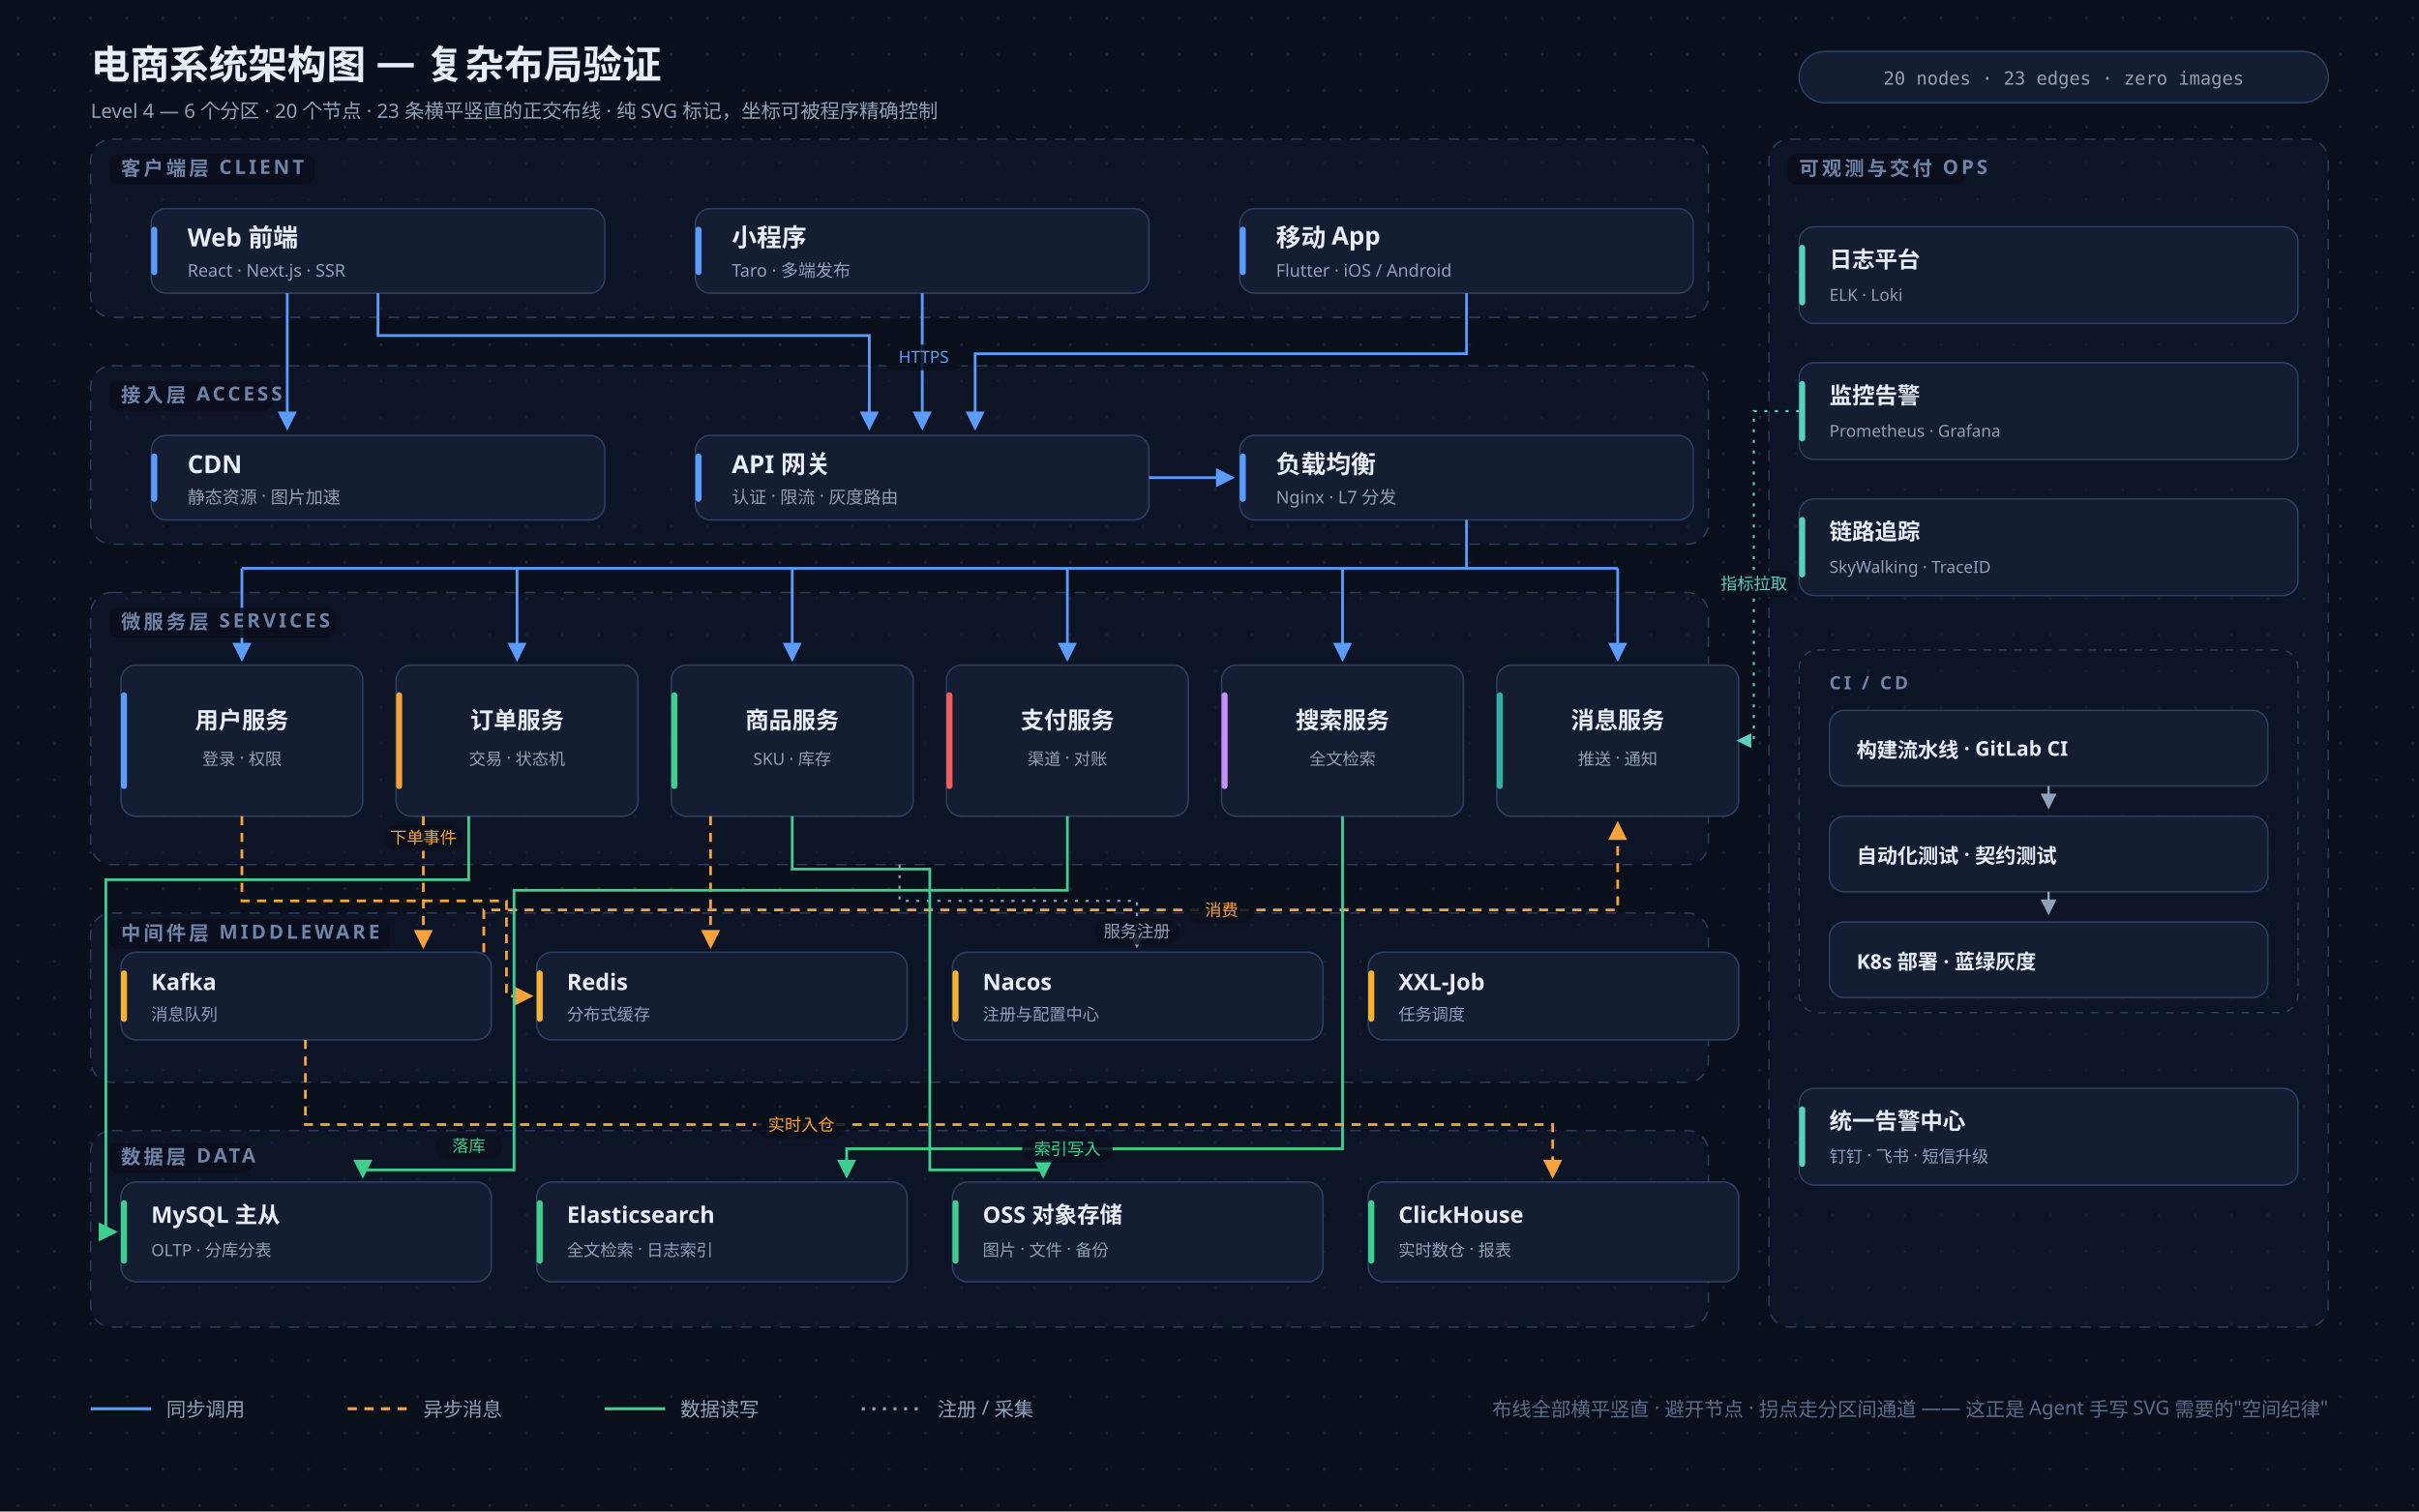
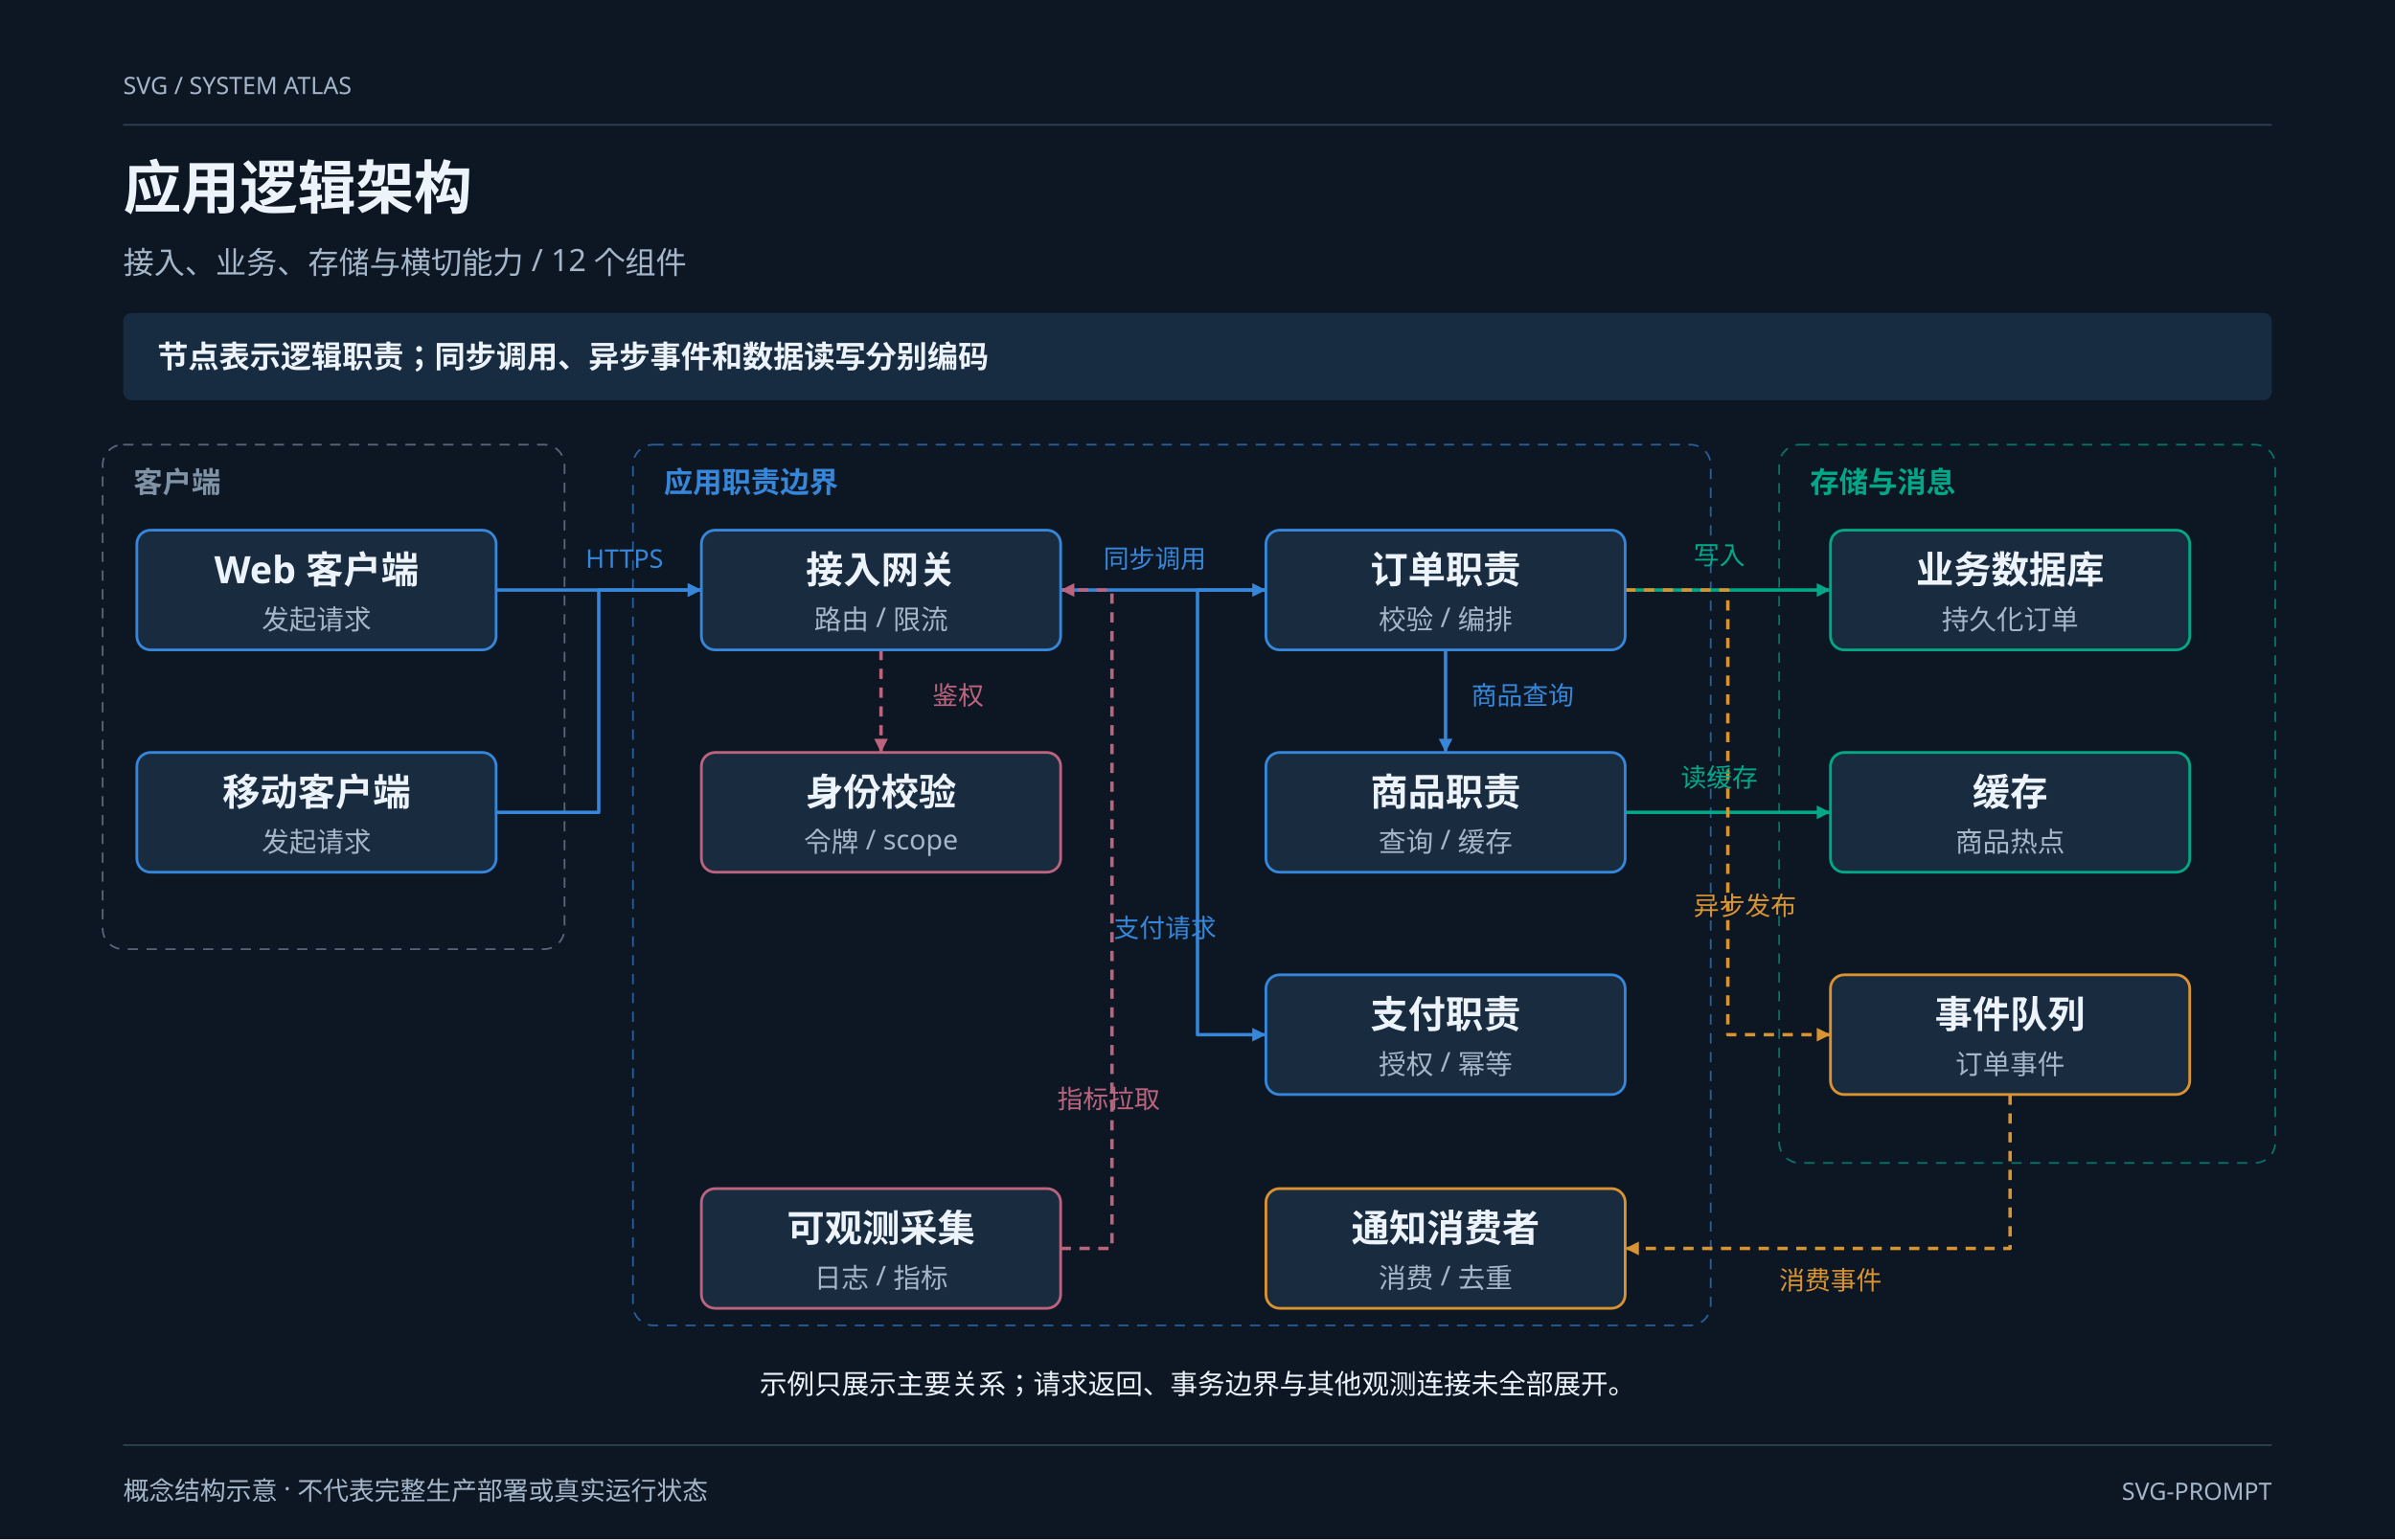
- <svg xmlns="http://www.w3.org/2000/svg" width="1600" height="1000" viewBox="0 0 1600 1000" font-family="PingFang SC, Hiragino Sans GB, Microsoft YaHei, sans-serif">
+ <svg xmlns="http://www.w3.org/2000/svg" width="1400" height="900" viewBox="0 0 1400 900" font-family="PingFang SC, Microsoft YaHei, sans-serif" role="img" aria-labelledby="title desc">
  <defs>
-     <pattern id="dotGrid" width="24" height="24" patternUnits="userSpaceOnUse">
-       <circle cx="12" cy="12" r="1" fill="#1a2540" />
-     </pattern>
-     <marker id="arrB" viewBox="0 0 10 10" refX="8.5" refY="5" markerWidth="7" markerHeight="7" orient="auto-start-reverse">
-       <path d="M0,0 L10,5 L0,10 Z" fill="#5b9dff" />
+     <marker id="arrow-call" viewBox="0 0 10 10" refX="10" refY="5" markerWidth="8" markerHeight="8" markerUnits="userSpaceOnUse" orient="auto">
+       <path d="M 0 0 L 10 5 L 0 10 Z" fill="#3686d9" />
    </marker>
-     <marker id="arrO" viewBox="0 0 10 10" refX="8.5" refY="5" markerWidth="7" markerHeight="7" orient="auto-start-reverse">
-       <path d="M0,0 L10,5 L0,10 Z" fill="#f7a23b" />
+     <marker id="arrow-event" viewBox="0 0 10 10" refX="10" refY="5" markerWidth="8" markerHeight="8" markerUnits="userSpaceOnUse" orient="auto">
+       <path d="M 0 0 L 10 5 L 0 10 Z" fill="#d99431" />
    </marker>
-     <marker id="arrG" viewBox="0 0 10 10" refX="8.5" refY="5" markerWidth="7" markerHeight="7" orient="auto-start-reverse">
-       <path d="M0,0 L10,5 L0,10 Z" fill="#3ecf8e" />
+     <marker id="arrow-data" viewBox="0 0 10 10" refX="10" refY="5" markerWidth="8" markerHeight="8" markerUnits="userSpaceOnUse" orient="auto">
+       <path d="M 0 0 L 10 5 L 0 10 Z" fill="#00a887" />
    </marker>
-     <marker id="arrY" viewBox="0 0 10 10" refX="8.5" refY="5" markerWidth="7" markerHeight="7" orient="auto-start-reverse">
-       <path d="M0,0 L10,5 L0,10 Z" fill="#8fa0b8" />
+     <marker id="arrow-control" viewBox="0 0 10 10" refX="10" refY="5" markerWidth="8" markerHeight="8" markerUnits="userSpaceOnUse" orient="auto">
+       <path d="M 0 0 L 10 5 L 0 10 Z" fill="#bc637d" />
    </marker>
-     <marker id="arrT" viewBox="0 0 10 10" refX="8.5" refY="5" markerWidth="7" markerHeight="7" orient="auto-start-reverse">
-       <path d="M0,0 L10,5 L0,10 Z" fill="#5ad0c0" />
+     <marker id="arrow-neutral" viewBox="0 0 10 10" refX="10" refY="5" markerWidth="8" markerHeight="8" markerUnits="userSpaceOnUse" orient="auto">
+       <path d="M 0 0 L 10 5 L 0 10 Z" fill="#8093a6" />
    </marker>
  </defs>
-   <rect width="1600" height="1000" fill="#0a0f1c" />
-   <rect width="1600" height="1000" fill="url(#dotGrid)" />
-   <text x="60" y="52" font-size="26" font-weight="700" fill="#e8eef7">电商系统架构图 — 复杂布局验证</text>
-   <text x="60" y="78" font-size="13" fill="#8fa0b8">Level 4 — 6 个分区 · 20 个节点 · 23 条横平竖直的正交布线 · 纯 SVG 标记，坐标可被程序精确控制</text>
-   <rect x="1190" y="34" width="350" height="34" rx="17" fill="#141d31" stroke="#2d3f63" />
-   <text x="1365" y="56" font-size="12" fill="#8fa0b8" text-anchor="middle" font-family="SFMono-Regular, Menlo, monospace">20 nodes · 23 edges · zero images</text>
-   <rect x="60" y="92" width="1070" height="118" rx="14" fill="#111a2e" fill-opacity="0.5" stroke="#2a3b5c" stroke-dasharray="7 6" />
-   <rect x="60" y="242" width="1070" height="118" rx="14" fill="#111a2e" fill-opacity="0.5" stroke="#2a3b5c" stroke-dasharray="7 6" />
-   <rect x="60" y="392" width="1070" height="180" rx="14" fill="#111a2e" fill-opacity="0.5" stroke="#2a3b5c" stroke-dasharray="7 6" />
-   <rect x="60" y="604" width="1070" height="112" rx="14" fill="#111a2e" fill-opacity="0.5" stroke="#2a3b5c" stroke-dasharray="7 6" />
-   <rect x="60" y="748" width="1070" height="130" rx="14" fill="#111a2e" fill-opacity="0.5" stroke="#2a3b5c" stroke-dasharray="7 6" />
-   <rect x="1170" y="92" width="370" height="786" rx="14" fill="#111a2e" fill-opacity="0.5" stroke="#2a3b5c" stroke-dasharray="7 6" />
-   <g>
-     <rect x="100" y="138" width="300" height="56" rx="10" fill="#141d31" stroke="#2d3f63" />
-     <rect x="100" y="150" width="4" height="32" rx="2" fill="#5b9dff" />
-     <text x="124" y="163" font-size="16.5" font-weight="600" fill="#e8eef7">Web 前端</text>
-     <text x="124" y="183" font-size="11.5" fill="#8fa0b8">React · Next.js · SSR</text>
+   <rect width="1400" height="900" fill="#0d1724" />
+   <text x="72" y="55" fill="#a5b6c9" font-size="14" text-anchor="start" font-weight="400">SVG / SYSTEM ATLAS</text>
+   <line x1="72" y1="73" x2="1328" y2="73" stroke="#2d4155" />
+   <text x="72" y="122" fill="#edf3fa" font-size="34" text-anchor="start" font-weight="700">应用逻辑架构</text>
+   <text x="72" y="160" fill="#a5b6c9" font-size="18" text-anchor="start" font-weight="400">接入、业务、存储与横切能力 / 12 个组件</text>
+   <rect x="72" y="183" width="1256" height="51" rx="5" fill="#172c40" />
+   <text x="92" y="215" fill="#edf3fa" font-size="18" text-anchor="start" font-weight="600">节点表示逻辑职责；同步调用、异步事件和数据读写分别编码</text>
+   <rect x="60" y="260" width="270" height="295" rx="12" fill="none" stroke="#8093a6" stroke-dasharray="6 5" stroke-opacity="0.65" />
+   <text x="78" y="288" fill="#8093a6" font-size="17" text-anchor="start" font-weight="600">客户端</text>
+   <rect x="370" y="260" width="630" height="515" rx="12" fill="none" stroke="#3686d9" stroke-dasharray="6 5" stroke-opacity="0.65" />
+   <text x="388" y="288" fill="#3686d9" font-size="17" text-anchor="start" font-weight="600">应用职责边界</text>
+   <rect x="1040" y="260" width="290" height="420" rx="12" fill="none" stroke="#00a887" stroke-dasharray="6 5" stroke-opacity="0.65" />
+   <text x="1058" y="288" fill="#00a887" font-size="17" text-anchor="start" font-weight="600">存储与消息</text>
+   <polyline id="edge-1" data-edge="edge-1" data-source="web" data-target="gateway" data-source-port="r" data-target-port="l" data-guard="" data-route="ports" points="290,345 410,345" fill="none" stroke="#3686d9" stroke-width="2" stroke-linejoin="round" marker-end="url(#arrow-call)" />
+   <polyline id="edge-2" data-edge="edge-2" data-source="mobile" data-target="gateway" data-source-port="r" data-target-port="l" data-guard="" data-route="ports" points="290,475 350,475 350,345 410,345" fill="none" stroke="#3686d9" stroke-width="2" stroke-linejoin="round" marker-end="url(#arrow-call)" />
+   <polyline id="edge-3" data-edge="edge-3" data-source="gateway" data-target="order" data-source-port="r" data-target-port="l" data-guard="" data-route="ports" points="620,345 740,345" fill="none" stroke="#3686d9" stroke-width="2" stroke-linejoin="round" marker-end="url(#arrow-call)" />
+   <polyline id="edge-4" data-edge="edge-4" data-source="gateway" data-target="identity" data-source-port="b" data-target-port="t" data-guard="" data-route="ports" points="515,380 515,440" fill="none" stroke="#bc637d" stroke-width="2" stroke-linejoin="round" marker-end="url(#arrow-control)" stroke-dasharray="6 5" />
+   <polyline id="edge-5" data-edge="edge-5" data-source="order" data-target="database" data-source-port="r" data-target-port="l" data-guard="" data-route="ports" points="950,345 1070,345" fill="none" stroke="#00a887" stroke-width="2" stroke-linejoin="round" marker-end="url(#arrow-data)" />
+   <polyline id="edge-6" data-edge="edge-6" data-source="order" data-target="catalog" data-source-port="b" data-target-port="t" data-guard="" data-route="ports" points="845,380 845,440" fill="none" stroke="#3686d9" stroke-width="2" stroke-linejoin="round" marker-end="url(#arrow-call)" />
+   <polyline id="edge-7" data-edge="edge-7" data-source="catalog" data-target="cache" data-source-port="r" data-target-port="l" data-guard="" data-route="ports" points="950,475 1070,475" fill="none" stroke="#00a887" stroke-width="2" stroke-linejoin="round" marker-end="url(#arrow-data)" />
+   <polyline id="edge-8" data-edge="edge-8" data-source="order" data-target="payment" data-source-port="l" data-target-port="l" data-guard="" data-route="ports" points="740,345 700,345 700,605 740,605" fill="none" stroke="#3686d9" stroke-width="2" stroke-linejoin="round" marker-end="url(#arrow-call)" />
+   <polyline id="edge-9" data-edge="edge-9" data-source="order" data-target="events" data-source-port="r" data-target-port="l" data-guard="" data-route="ports" points="950,345 1010,345 1010,605 1070,605" fill="none" stroke="#d99431" stroke-width="2" stroke-linejoin="round" marker-end="url(#arrow-event)" stroke-dasharray="6 5" />
+   <polyline id="edge-10" data-edge="edge-10" data-source="events" data-target="worker" data-source-port="b" data-target-port="r" data-guard="" data-route="ports" points="1175,640 1175,730 950,730" fill="none" stroke="#d99431" stroke-width="2" stroke-linejoin="round" marker-end="url(#arrow-event)" stroke-dasharray="6 5" />
+   <polyline id="edge-11" data-edge="edge-11" data-source="metrics" data-target="gateway" data-source-port="r" data-target-port="r" data-guard="" data-route="ports" points="620,730 650,730 650,345 620,345" fill="none" stroke="#bc637d" stroke-width="2" stroke-linejoin="round" marker-end="url(#arrow-control)" stroke-dasharray="6 5" />
+   <g id="node-web" data-node="web" data-kind="box" data-terminal="false" data-start="false" data-box="80,310,210,70">
+     <rect x="80" y="310" width="210" height="70" rx="8" fill="#182b3f" stroke="#3686d9" stroke-width="1.6" />
+     <text x="185.0" y="341" fill="#edf3fa" font-size="22" text-anchor="middle" font-weight="600">Web 客户端</text>
+     <text x="185.0" y="368" fill="#a5b6c9" font-size="16" text-anchor="middle" font-weight="400">发起请求</text>
  </g>
-   <g>
-     <rect x="460" y="138" width="300" height="56" rx="10" fill="#141d31" stroke="#2d3f63" />
-     <rect x="460" y="150" width="4" height="32" rx="2" fill="#5b9dff" />
-     <text x="484" y="163" font-size="16.5" font-weight="600" fill="#e8eef7">小程序</text>
-     <text x="484" y="183" font-size="11.5" fill="#8fa0b8">Taro · 多端发布</text>
+   <g id="node-mobile" data-node="mobile" data-kind="box" data-terminal="false" data-start="false" data-box="80,440,210,70">
+     <rect x="80" y="440" width="210" height="70" rx="8" fill="#182b3f" stroke="#3686d9" stroke-width="1.6" />
+     <text x="185.0" y="471" fill="#edf3fa" font-size="22" text-anchor="middle" font-weight="600">移动客户端</text>
+     <text x="185.0" y="498" fill="#a5b6c9" font-size="16" text-anchor="middle" font-weight="400">发起请求</text>
  </g>
-   <g>
-     <rect x="820" y="138" width="300" height="56" rx="10" fill="#141d31" stroke="#2d3f63" />
-     <rect x="820" y="150" width="4" height="32" rx="2" fill="#5b9dff" />
-     <text x="844" y="163" font-size="16.5" font-weight="600" fill="#e8eef7">移动 App</text>
-     <text x="844" y="183" font-size="11.5" fill="#8fa0b8">Flutter · iOS / Android</text>
+   <g id="node-gateway" data-node="gateway" data-kind="box" data-terminal="false" data-start="false" data-box="410,310,210,70">
+     <rect x="410" y="310" width="210" height="70" rx="8" fill="#182b3f" stroke="#3686d9" stroke-width="1.6" />
+     <text x="515.0" y="341" fill="#edf3fa" font-size="22" text-anchor="middle" font-weight="600">接入网关</text>
+     <text x="515.0" y="368" fill="#a5b6c9" font-size="16" text-anchor="middle" font-weight="400">路由 / 限流</text>
  </g>
-   <g>
-     <rect x="100" y="288" width="300" height="56" rx="10" fill="#141d31" stroke="#2d3f63" />
-     <rect x="100" y="300" width="4" height="32" rx="2" fill="#5b9dff" />
-     <text x="124" y="313" font-size="16.5" font-weight="600" fill="#e8eef7">CDN</text>
-     <text x="124" y="333" font-size="11.5" fill="#8fa0b8">静态资源 · 图片加速</text>
+   <g id="node-identity" data-node="identity" data-kind="box" data-terminal="false" data-start="false" data-box="410,440,210,70">
+     <rect x="410" y="440" width="210" height="70" rx="8" fill="#182b3f" stroke="#bc637d" stroke-width="1.6" />
+     <text x="515.0" y="471" fill="#edf3fa" font-size="22" text-anchor="middle" font-weight="600">身份校验</text>
+     <text x="515.0" y="498" fill="#a5b6c9" font-size="16" text-anchor="middle" font-weight="400">令牌 / scope</text>
  </g>
-   <g>
-     <rect x="460" y="288" width="300" height="56" rx="10" fill="#141d31" stroke="#2d3f63" />
-     <rect x="460" y="300" width="4" height="32" rx="2" fill="#5b9dff" />
-     <text x="484" y="313" font-size="16.5" font-weight="600" fill="#e8eef7">API 网关</text>
-     <text x="484" y="333" font-size="11.5" fill="#8fa0b8">认证 · 限流 · 灰度路由</text>
+   <g id="node-order" data-node="order" data-kind="box" data-terminal="false" data-start="false" data-box="740,310,210,70">
+     <rect x="740" y="310" width="210" height="70" rx="8" fill="#182b3f" stroke="#3686d9" stroke-width="1.6" />
+     <text x="845.0" y="341" fill="#edf3fa" font-size="22" text-anchor="middle" font-weight="600">订单职责</text>
+     <text x="845.0" y="368" fill="#a5b6c9" font-size="16" text-anchor="middle" font-weight="400">校验 / 编排</text>
  </g>
-   <g>
-     <rect x="820" y="288" width="300" height="56" rx="10" fill="#141d31" stroke="#2d3f63" />
-     <rect x="820" y="300" width="4" height="32" rx="2" fill="#5b9dff" />
-     <text x="844" y="313" font-size="16.5" font-weight="600" fill="#e8eef7">负载均衡</text>
-     <text x="844" y="333" font-size="11.5" fill="#8fa0b8">Nginx · L7 分发</text>
+   <g id="node-catalog" data-node="catalog" data-kind="box" data-terminal="false" data-start="false" data-box="740,440,210,70">
+     <rect x="740" y="440" width="210" height="70" rx="8" fill="#182b3f" stroke="#3686d9" stroke-width="1.6" />
+     <text x="845.0" y="471" fill="#edf3fa" font-size="22" text-anchor="middle" font-weight="600">商品职责</text>
+     <text x="845.0" y="498" fill="#a5b6c9" font-size="16" text-anchor="middle" font-weight="400">查询 / 缓存</text>
  </g>
-   <g>
-     <rect x="80" y="440" width="160" height="100" rx="10" fill="#141d31" stroke="#2d3f63" />
-     <rect x="80" y="458" width="4" height="64" rx="2" fill="#5b9dff" />
-     <text x="160" y="482" font-size="15.5" font-weight="600" fill="#e8eef7" text-anchor="middle">用户服务</text>
-     <text x="160" y="506" font-size="11" fill="#8fa0b8" text-anchor="middle">登录 · 权限</text>
+   <g id="node-payment" data-node="payment" data-kind="box" data-terminal="false" data-start="false" data-box="740,570,210,70">
+     <rect x="740" y="570" width="210" height="70" rx="8" fill="#182b3f" stroke="#3686d9" stroke-width="1.6" />
+     <text x="845.0" y="601" fill="#edf3fa" font-size="22" text-anchor="middle" font-weight="600">支付职责</text>
+     <text x="845.0" y="628" fill="#a5b6c9" font-size="16" text-anchor="middle" font-weight="400">授权 / 幂等</text>
  </g>
-   <g>
-     <rect x="262" y="440" width="160" height="100" rx="10" fill="#141d31" stroke="#2d3f63" />
-     <rect x="262" y="458" width="4" height="64" rx="2" fill="#f7a23b" />
-     <text x="342" y="482" font-size="15.5" font-weight="600" fill="#e8eef7" text-anchor="middle">订单服务</text>
-     <text x="342" y="506" font-size="11" fill="#8fa0b8" text-anchor="middle">交易 · 状态机</text>
+   <g id="node-database" data-node="database" data-kind="box" data-terminal="false" data-start="false" data-box="1070,310,210,70">
+     <rect x="1070" y="310" width="210" height="70" rx="8" fill="#182b3f" stroke="#00a887" stroke-width="1.6" />
+     <text x="1175.0" y="341" fill="#edf3fa" font-size="22" text-anchor="middle" font-weight="600">业务数据库</text>
+     <text x="1175.0" y="368" fill="#a5b6c9" font-size="16" text-anchor="middle" font-weight="400">持久化订单</text>
  </g>
-   <g>
-     <rect x="444" y="440" width="160" height="100" rx="10" fill="#141d31" stroke="#2d3f63" />
-     <rect x="444" y="458" width="4" height="64" rx="2" fill="#3ecf8e" />
-     <text x="524" y="482" font-size="15.5" font-weight="600" fill="#e8eef7" text-anchor="middle">商品服务</text>
-     <text x="524" y="506" font-size="11" fill="#8fa0b8" text-anchor="middle">SKU · 库存</text>
+   <g id="node-cache" data-node="cache" data-kind="box" data-terminal="false" data-start="false" data-box="1070,440,210,70">
+     <rect x="1070" y="440" width="210" height="70" rx="8" fill="#182b3f" stroke="#00a887" stroke-width="1.6" />
+     <text x="1175.0" y="471" fill="#edf3fa" font-size="22" text-anchor="middle" font-weight="600">缓存</text>
+     <text x="1175.0" y="498" fill="#a5b6c9" font-size="16" text-anchor="middle" font-weight="400">商品热点</text>
  </g>
-   <g>
-     <rect x="626" y="440" width="160" height="100" rx="10" fill="#141d31" stroke="#2d3f63" />
-     <rect x="626" y="458" width="4" height="64" rx="2" fill="#f65e5e" />
-     <text x="706" y="482" font-size="15.5" font-weight="600" fill="#e8eef7" text-anchor="middle">支付服务</text>
-     <text x="706" y="506" font-size="11" fill="#8fa0b8" text-anchor="middle">渠道 · 对账</text>
+   <g id="node-events" data-node="events" data-kind="box" data-terminal="false" data-start="false" data-box="1070,570,210,70">
+     <rect x="1070" y="570" width="210" height="70" rx="8" fill="#182b3f" stroke="#d99431" stroke-width="1.6" />
+     <text x="1175.0" y="601" fill="#edf3fa" font-size="22" text-anchor="middle" font-weight="600">事件队列</text>
+     <text x="1175.0" y="628" fill="#a5b6c9" font-size="16" text-anchor="middle" font-weight="400">订单事件</text>
  </g>
-   <g>
-     <rect x="808" y="440" width="160" height="100" rx="10" fill="#141d31" stroke="#2d3f63" />
-     <rect x="808" y="458" width="4" height="64" rx="2" fill="#c98ef7" />
-     <text x="888" y="482" font-size="15.5" font-weight="600" fill="#e8eef7" text-anchor="middle">搜索服务</text>
-     <text x="888" y="506" font-size="11" fill="#8fa0b8" text-anchor="middle">全文检索</text>
+   <g id="node-worker" data-node="worker" data-kind="box" data-terminal="false" data-start="false" data-box="740,695,210,70">
+     <rect x="740" y="695" width="210" height="70" rx="8" fill="#182b3f" stroke="#d99431" stroke-width="1.6" />
+     <text x="845.0" y="726" fill="#edf3fa" font-size="22" text-anchor="middle" font-weight="600">通知消费者</text>
+     <text x="845.0" y="753" fill="#a5b6c9" font-size="16" text-anchor="middle" font-weight="400">消费 / 去重</text>
  </g>
-   <g>
-     <rect x="990" y="440" width="160" height="100" rx="10" fill="#141d31" stroke="#2d3f63" />
-     <rect x="990" y="458" width="4" height="64" rx="2" fill="#2bb3a3" />
-     <text x="1070" y="482" font-size="15.5" font-weight="600" fill="#e8eef7" text-anchor="middle">消息服务</text>
-     <text x="1070" y="506" font-size="11" fill="#8fa0b8" text-anchor="middle">推送 · 通知</text>
+   <g id="node-metrics" data-node="metrics" data-kind="box" data-terminal="false" data-start="false" data-box="410,695,210,70">
+     <rect x="410" y="695" width="210" height="70" rx="8" fill="#182b3f" stroke="#bc637d" stroke-width="1.6" />
+     <text x="515.0" y="726" fill="#edf3fa" font-size="22" text-anchor="middle" font-weight="600">可观测采集</text>
+     <text x="515.0" y="753" fill="#a5b6c9" font-size="16" text-anchor="middle" font-weight="400">日志 / 指标</text>
  </g>
-   <g>
-     <rect x="80" y="630" width="245" height="58" rx="10" fill="#141d31" stroke="#2d3f63" />
-     <rect x="80" y="642" width="4" height="34" rx="2" fill="#f7b32b" />
-     <text x="100" y="655" font-size="15" font-weight="600" fill="#e8eef7">Kafka</text>
-     <text x="100" y="675" font-size="11" fill="#8fa0b8">消息队列</text>
-   </g>
-   <g>
-     <rect x="355" y="630" width="245" height="58" rx="10" fill="#141d31" stroke="#2d3f63" />
-     <rect x="355" y="642" width="4" height="34" rx="2" fill="#f7b32b" />
-     <text x="375" y="655" font-size="15" font-weight="600" fill="#e8eef7">Redis</text>
-     <text x="375" y="675" font-size="11" fill="#8fa0b8">分布式缓存</text>
-   </g>
-   <g>
-     <rect x="630" y="630" width="245" height="58" rx="10" fill="#141d31" stroke="#2d3f63" />
-     <rect x="630" y="642" width="4" height="34" rx="2" fill="#f7b32b" />
-     <text x="650" y="655" font-size="15" font-weight="600" fill="#e8eef7">Nacos</text>
-     <text x="650" y="675" font-size="11" fill="#8fa0b8">注册与配置中心</text>
-   </g>
-   <g>
-     <rect x="905" y="630" width="245" height="58" rx="10" fill="#141d31" stroke="#2d3f63" />
-     <rect x="905" y="642" width="4" height="34" rx="2" fill="#f7b32b" />
-     <text x="925" y="655" font-size="15" font-weight="600" fill="#e8eef7">XXL-Job</text>
-     <text x="925" y="675" font-size="11" fill="#8fa0b8">任务调度</text>
-   </g>
-   <g>
-     <rect x="80" y="782" width="245" height="66" rx="10" fill="#141d31" stroke="#2d3f63" />
-     <rect x="80" y="794" width="4" height="42" rx="2" fill="#3ecf8e" />
-     <text x="100" y="809" font-size="15" font-weight="600" fill="#e8eef7">MySQL 主从</text>
-     <text x="100" y="831" font-size="11" fill="#8fa0b8">OLTP · 分库分表</text>
-   </g>
-   <g>
-     <rect x="355" y="782" width="245" height="66" rx="10" fill="#141d31" stroke="#2d3f63" />
-     <rect x="355" y="794" width="4" height="42" rx="2" fill="#3ecf8e" />
-     <text x="375" y="809" font-size="15" font-weight="600" fill="#e8eef7">Elasticsearch</text>
-     <text x="375" y="831" font-size="11" fill="#8fa0b8">全文检索 · 日志索引</text>
-   </g>
-   <g>
-     <rect x="630" y="782" width="245" height="66" rx="10" fill="#141d31" stroke="#2d3f63" />
-     <rect x="630" y="794" width="4" height="42" rx="2" fill="#3ecf8e" />
-     <text x="650" y="809" font-size="15" font-weight="600" fill="#e8eef7">OSS 对象存储</text>
-     <text x="650" y="831" font-size="11" fill="#8fa0b8">图片 · 文件 · 备份</text>
-   </g>
-   <g>
-     <rect x="905" y="782" width="245" height="66" rx="10" fill="#141d31" stroke="#2d3f63" />
-     <rect x="905" y="794" width="4" height="42" rx="2" fill="#3ecf8e" />
-     <text x="925" y="809" font-size="15" font-weight="600" fill="#e8eef7">ClickHouse</text>
-     <text x="925" y="831" font-size="11" fill="#8fa0b8">实时数仓 · 报表</text>
-   </g>
-   <g>
-     <rect x="1190" y="150" width="330" height="64" rx="10" fill="#141d31" stroke="#2d3f63" />
-     <rect x="1190" y="162" width="4" height="40" rx="2" fill="#5ad0c0" />
-     <text x="1210" y="177" font-size="15" font-weight="600" fill="#e8eef7">日志平台</text>
-     <text x="1210" y="199" font-size="11" fill="#8fa0b8">ELK · Loki</text>
-   </g>
-   <g>
-     <rect x="1190" y="240" width="330" height="64" rx="10" fill="#141d31" stroke="#2d3f63" />
-     <rect x="1190" y="252" width="4" height="40" rx="2" fill="#5ad0c0" />
-     <text x="1210" y="267" font-size="15" font-weight="600" fill="#e8eef7">监控告警</text>
-     <text x="1210" y="289" font-size="11" fill="#8fa0b8">Prometheus · Grafana</text>
-   </g>
-   <g>
-     <rect x="1190" y="330" width="330" height="64" rx="10" fill="#141d31" stroke="#2d3f63" />
-     <rect x="1190" y="342" width="4" height="40" rx="2" fill="#5ad0c0" />
-     <text x="1210" y="357" font-size="15" font-weight="600" fill="#e8eef7">链路追踪</text>
-     <text x="1210" y="379" font-size="11" fill="#8fa0b8">SkyWalking · TraceID</text>
-   </g>
-   <rect x="1190" y="430" width="330" height="240" rx="12" fill="none" stroke="#2a3b5c" stroke-dasharray="5 5" />
-   <text x="1210" y="456" font-size="12" font-weight="700" fill="#6f84a8" letter-spacing="2">CI / CD</text>
-   <g>
-     <rect x="1210" y="470" width="290" height="50" rx="10" fill="#141d31" stroke="#2d3f63" />
-     <text x="1228" y="501" font-size="13.5" font-weight="600" fill="#e8eef7">构建流水线 · GitLab CI</text>
-   </g>
-   <g>
-     <rect x="1210" y="540" width="290" height="50" rx="10" fill="#141d31" stroke="#2d3f63" />
-     <text x="1228" y="571" font-size="13.5" font-weight="600" fill="#e8eef7">自动化测试 · 契约测试</text>
-   </g>
-   <g>
-     <rect x="1210" y="610" width="290" height="50" rx="10" fill="#141d31" stroke="#2d3f63" />
-     <text x="1228" y="641" font-size="13.5" font-weight="600" fill="#e8eef7">K8s 部署 · 蓝绿灰度</text>
-   </g>
-   <g>
-     <rect x="1190" y="720" width="330" height="64" rx="10" fill="#141d31" stroke="#2d3f63" />
-     <rect x="1190" y="732" width="4" height="40" rx="2" fill="#5ad0c0" />
-     <text x="1210" y="747" font-size="15" font-weight="600" fill="#e8eef7">统一告警中心</text>
-     <text x="1210" y="769" font-size="11" fill="#8fa0b8">钉钉 · 飞书 · 短信升级</text>
-   </g>
-   <line x1="1355" y1="520" x2="1355" y2="534" stroke="#8fa0b8" stroke-width="1.5" marker-end="url(#arrY)" />
-   <line x1="1355" y1="590" x2="1355" y2="604" stroke="#8fa0b8" stroke-width="1.5" marker-end="url(#arrY)" />
-   <g fill="none" stroke="#5b9dff" stroke-width="1.8">
-     <path d="M190,194 L190,283" marker-end="url(#arrB)" />
-     <path d="M250,194 L250,222 L575,222 L575,283" marker-end="url(#arrB)" />
-     <path d="M610,194 L610,283" marker-end="url(#arrB)" />
-     <path d="M970,194 L970,234 L645,234 L645,283" marker-end="url(#arrB)" />
-     <path d="M760,316 L815,316" marker-end="url(#arrB)" />
-     <path d="M970,344 L970,376" />
-     <path d="M160,376 L1070,376" />
-     <path d="M160,376 L160,436" marker-end="url(#arrB)" />
-     <path d="M342,376 L342,436" marker-end="url(#arrB)" />
-     <path d="M524,376 L524,436" marker-end="url(#arrB)" />
-     <path d="M706,376 L706,436" marker-end="url(#arrB)" />
-     <path d="M888,376 L888,436" marker-end="url(#arrB)" />
-     <path d="M1070,376 L1070,436" marker-end="url(#arrB)" />
-   </g>
-   <g fill="none" stroke="#f7a23b" stroke-width="1.8" stroke-dasharray="6 5">
-     <path d="M280,540 L280,626" marker-end="url(#arrO)" />
-     <path d="M320,630 L320,602 L1070,602 L1070,545" marker-end="url(#arrO)" />
-     <path d="M160,540 L160,596 L335,596 L335,659 L351,659" marker-end="url(#arrO)" />
-     <path d="M470,540 L470,626" marker-end="url(#arrO)" />
-   </g>
-   <g fill="none" stroke="#3ecf8e" stroke-width="1.8">
-     <path d="M310,540 L310,582 L70,582 L70,815 L76,815" marker-end="url(#arrG)" />
-     <path d="M706,540 L706,589 L340,589 L340,774 L240,774 L240,778" marker-end="url(#arrG)" />
-     <path d="M888,540 L888,760 L560,760 L560,778" marker-end="url(#arrG)" />
-     <path d="M524,540 L524,575 L615,575 L615,774 L690,774 L690,778" marker-end="url(#arrG)" />
-   </g>
-   <path d="M202,688 L202,744 L1027,744 L1027,778" fill="none" stroke="#f7a23b" stroke-width="1.8" stroke-dasharray="6 5" marker-end="url(#arrO)" />
-   <path d="M595,572 L595,596 L752,596 L752,626" fill="none" stroke="#8fa0b8" stroke-width="1.4" stroke-dasharray="2 5" marker-end="url(#arrY)" />
-   <path d="M1190,272 L1160,272 L1160,490 L1150,490" fill="none" stroke="#5ad0c0" stroke-width="1.4" stroke-dasharray="2 5" marker-end="url(#arrT)" />
-   <g font-size="13" font-weight="700" fill="#6f84a8" letter-spacing="2">
-     <rect x="72" y="102" width="136" height="20" rx="6" fill="#0a0f1c" opacity="0.88" />
-     <text x="80" y="116">客户端层 CLIENT</text>
-     <rect x="72" y="252" width="108" height="20" rx="6" fill="#0a0f1c" opacity="0.88" />
-     <text x="80" y="266">接入层 ACCESS</text>
-     <rect x="72" y="402" width="150" height="20" rx="6" fill="#0a0f1c" opacity="0.88" />
-     <text x="80" y="416">微服务层 SERVICES</text>
-     <rect x="72" y="608" width="186" height="20" rx="6" fill="#0a0f1c" opacity="0.88" />
-     <text x="80" y="622">中间件层 MIDDLEWARE</text>
-     <rect x="72" y="756" width="95" height="20" rx="6" fill="#0a0f1c" opacity="0.88" />
-     <text x="80" y="770">数据层 DATA</text>
-     <rect x="1182" y="102" width="118" height="20" rx="6" fill="#0a0f1c" opacity="0.88" />
-     <text x="1190" y="116">可观测与交付 OPS</text>
-   </g>
-   <g font-size="11" font-family="PingFang SC, Hiragino Sans GB, Microsoft YaHei, sans-serif">
-     <rect x="584" y="228" width="54" height="17" rx="8.5" fill="#0a0f1c" opacity="0.85" />
-     <text x="611" y="240" fill="#5b9dff" text-anchor="middle">HTTPS</text>
-     <rect x="254" y="546" width="52" height="17" rx="8.5" fill="#0a0f1c" opacity="0.85" />
-     <text x="280" y="558" fill="#f7a23b" text-anchor="middle">下单事件</text>
-     <rect x="786" y="594" width="44" height="17" rx="8.5" fill="#0a0f1c" opacity="0.85" />
-     <text x="808" y="606" fill="#f7a23b" text-anchor="middle">消费</text>
-     <rect x="288" y="750" width="44" height="17" rx="8.5" fill="#0a0f1c" opacity="0.85" />
-     <text x="310" y="762" fill="#3ecf8e" text-anchor="middle">落库</text>
-     <rect x="676" y="752" width="60" height="17" rx="8.5" fill="#0a0f1c" opacity="0.85" />
-     <text x="706" y="764" fill="#3ecf8e" text-anchor="middle">索引写入</text>
-     <rect x="500" y="736" width="60" height="17" rx="8.5" fill="#0a0f1c" opacity="0.85" />
-     <text x="530" y="748" fill="#f7a23b" text-anchor="middle">实时入仓</text>
-     <rect x="724" y="608" width="56" height="17" rx="8.5" fill="#0a0f1c" opacity="0.85" />
-     <text x="752" y="620" fill="#8fa0b8" text-anchor="middle">服务注册</text>
-     <rect x="1132" y="378" width="56" height="17" rx="8.5" fill="#0a0f1c" opacity="0.85" />
-     <text x="1160" y="390" fill="#5ad0c0" text-anchor="middle">指标拉取</text>
-   </g>
-   <g font-size="13" fill="#8fa0b8">
-     <line x1="60" y1="932" x2="100" y2="932" stroke="#5b9dff" stroke-width="2" />
-     <text x="110" y="937">同步调用</text>
-     <line x1="230" y1="932" x2="270" y2="932" stroke="#f7a23b" stroke-width="2" stroke-dasharray="6 5" />
-     <text x="280" y="937">异步消息</text>
-     <line x1="400" y1="932" x2="440" y2="932" stroke="#3ecf8e" stroke-width="2" />
-     <text x="450" y="937">数据读写</text>
-     <line x1="570" y1="932" x2="610" y2="932" stroke="#8fa0b8" stroke-width="2" stroke-dasharray="2 5" />
-     <text x="620" y="937">注册 / 采集</text>
-     <text x="1540" y="937" text-anchor="end" fill="#5b6b8a">布线全部横平竖直 · 避开节点 · 拐点走分区间通道 —— 这正是 Agent 手写 SVG 需要的"空间纪律"</text>
-   </g>
+   <text x="365" y="332" fill="#3686d9" font-size="15" text-anchor="middle" font-weight="400">HTTPS</text>
+   <text x="675" y="332" fill="#3686d9" font-size="15" text-anchor="middle" font-weight="400">同步调用</text>
+   <text x="560" y="412" fill="#bc637d" font-size="15" text-anchor="middle" font-weight="400">鉴权</text>
+   <text x="1005" y="330" fill="#00a887" font-size="15" text-anchor="middle" font-weight="400">写入</text>
+   <text x="890" y="412" fill="#3686d9" font-size="15" text-anchor="middle" font-weight="400">商品查询</text>
+   <text x="1005" y="460" fill="#00a887" font-size="15" text-anchor="middle" font-weight="400">读缓存</text>
+   <text x="681" y="548" fill="#3686d9" font-size="15" text-anchor="middle" font-weight="400">支付请求</text>
+   <text x="1020" y="535" fill="#d99431" font-size="15" text-anchor="middle" font-weight="400">异步发布</text>
+   <text x="1070" y="754" fill="#d99431" font-size="15" text-anchor="middle" font-weight="400">消费事件</text>
+   <text x="648" y="648" fill="#bc637d" font-size="15" text-anchor="middle" font-weight="400">指标拉取</text>
+   <text x="700" y="815" fill="#edf3fa" font-size="16" text-anchor="middle" font-weight="400">示例只展示主要关系；请求返回、事务边界与其他观测连接未全部展开。</text>
+   <line x1="72" y1="845" x2="1328" y2="845" stroke="#2d4155" />
+   <text x="72" y="877" fill="#a5b6c9" font-size="15" text-anchor="start" font-weight="400">概念结构示意 · 不代表完整生产部署或真实运行状态</text>
+   <text x="1328" y="877" fill="#a5b6c9" font-size="14" text-anchor="end" font-weight="400">SVG-PROMPT</text>
</svg>
